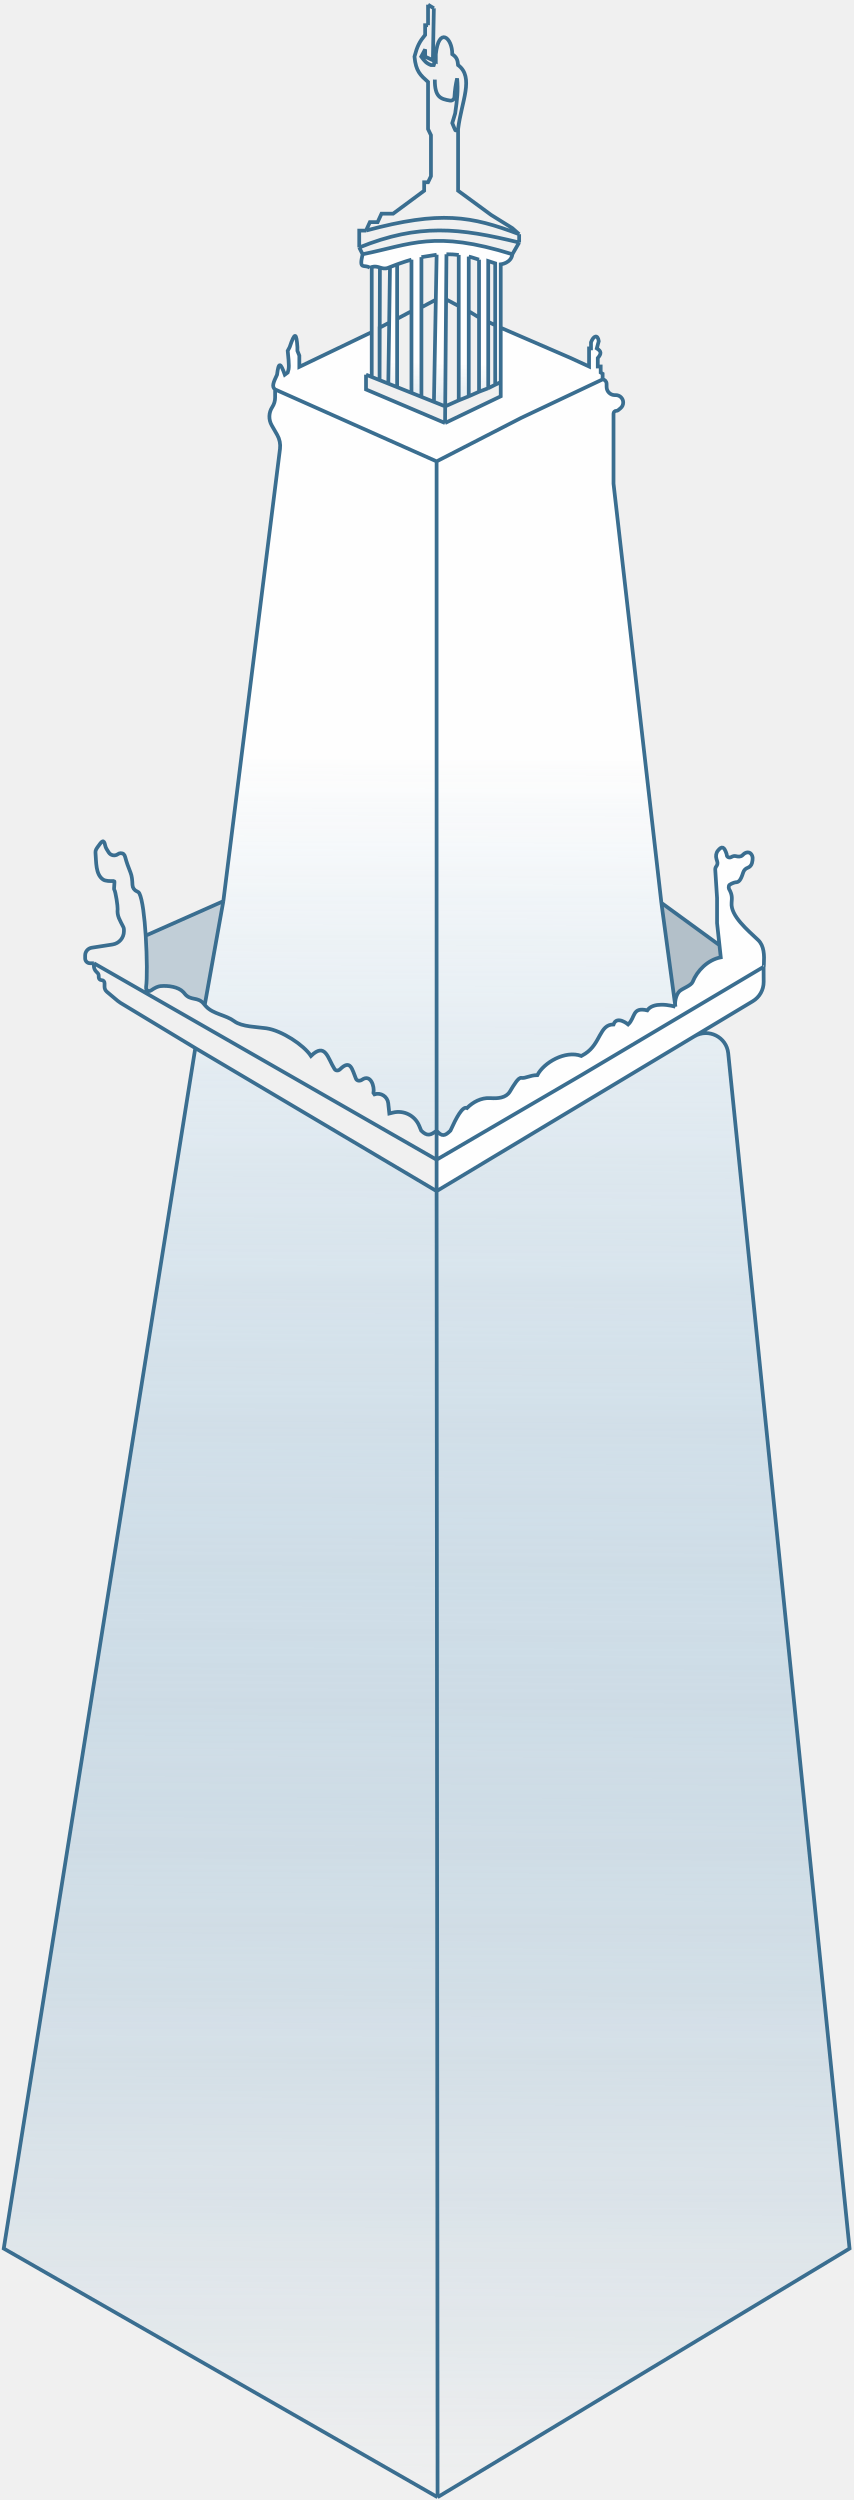
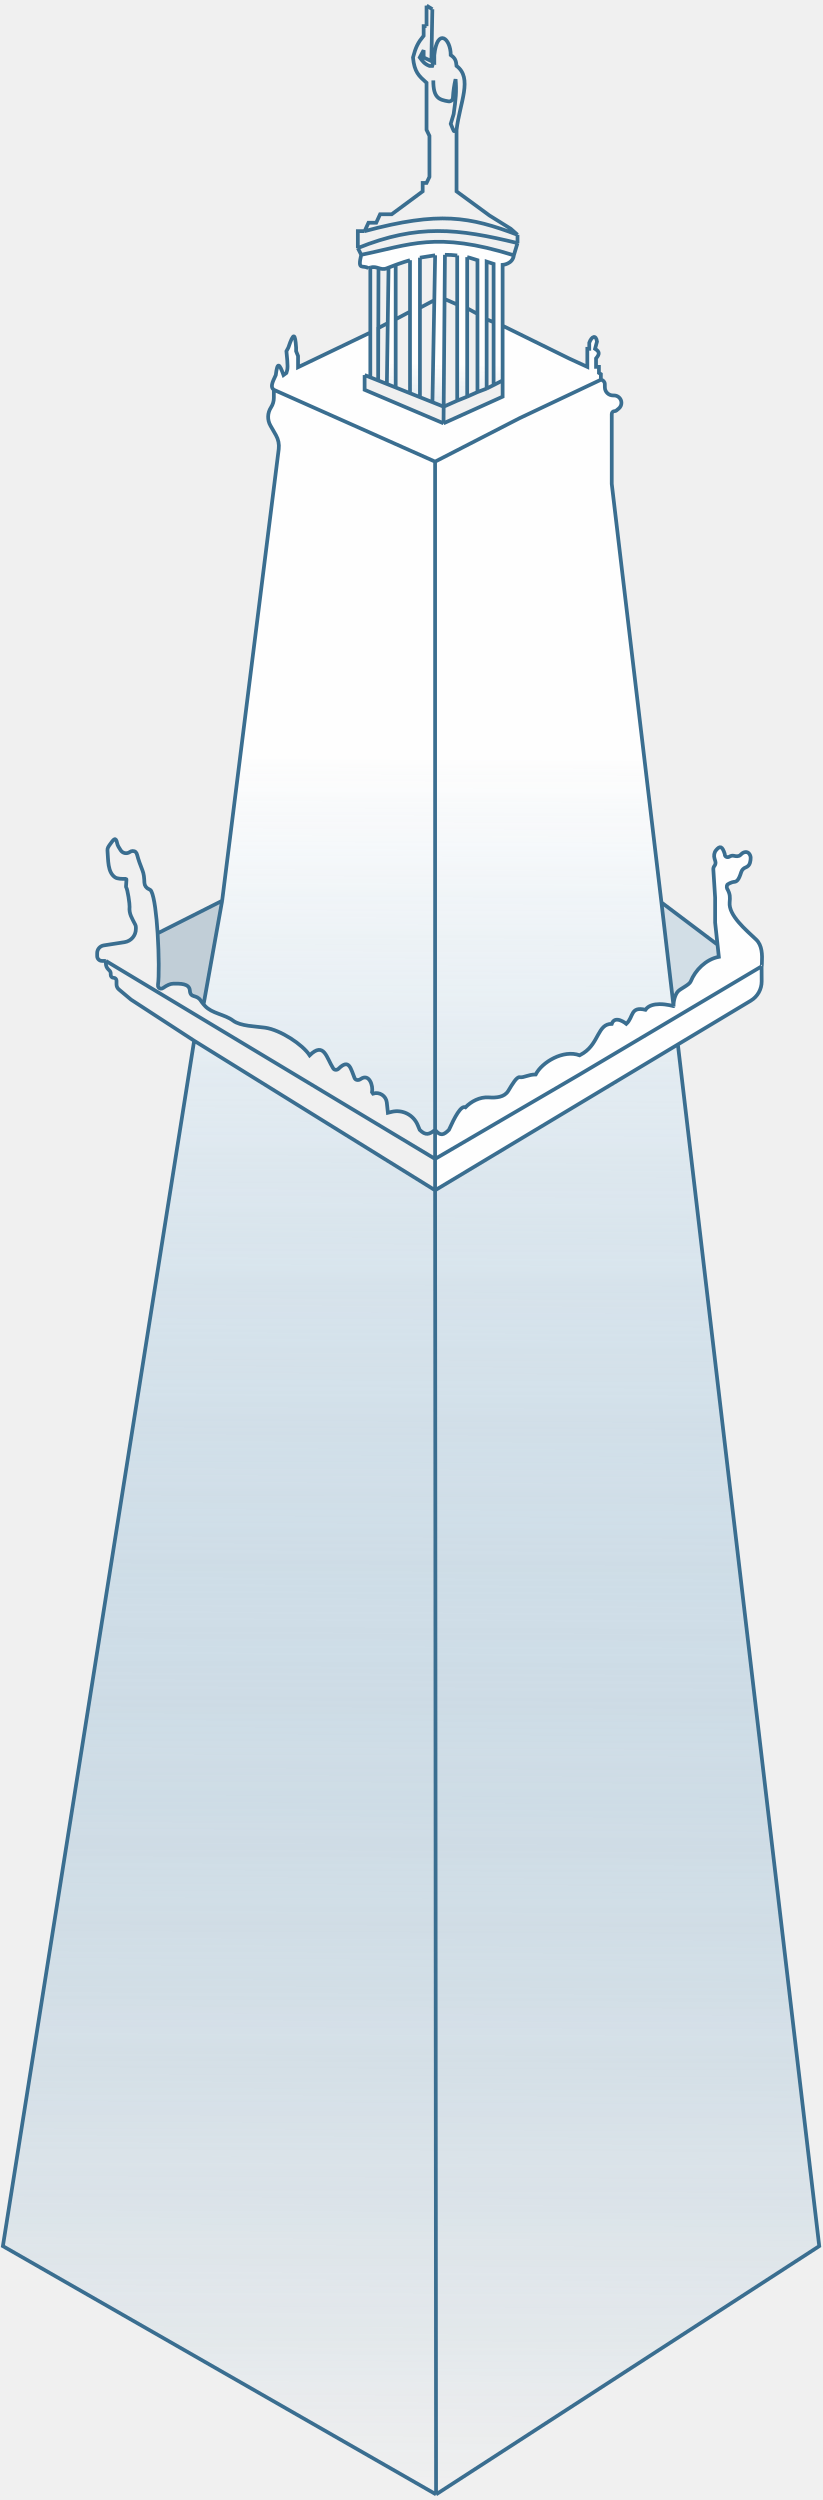
- <svg xmlns="http://www.w3.org/2000/svg" width="228" height="668" viewBox="0 0 228 668" fill="none">
+ <svg xmlns="http://www.w3.org/2000/svg" width="220" height="669" viewBox="0 0 220 669" fill="none">
  <g opacity="0.9">
-     <path d="M204.07 258.318C204.069 258.339 204.049 258.353 204.029 258.347L201.916 259.603L155.343 287.277L116.66 309.875V302.114C118.103 303.829 118.912 303.523 120.354 302.114C121.919 298.651 123.586 295.492 124.785 296.063C126.313 294.509 128.585 293.253 130.993 293.415C133.006 293.551 135.198 293.399 136.236 291.671C137.367 289.788 138.495 287.889 139.288 288.01C140.468 288.189 141.585 287.277 143.579 287.277C145.241 283.983 151.025 280.539 155.343 282.153C155.729 281.943 156.073 281.738 156.379 281.538C160.557 278.81 160.146 273.733 163.931 273.733C164.819 271.229 167.841 273.733 167.841 273.733C169.832 271.874 168.838 268.999 172.953 269.967C173.749 268.806 175.261 268.468 176.722 268.458C178.641 268.445 180.471 268.999 180.471 268.999L180.395 268.44C180.327 267.21 180.786 265.548 181.615 264.804C182.362 264.134 184.697 263.314 185.067 262.381C186.266 259.361 189.121 256.463 192.589 255.796L192.237 252.548L191.599 246.645V239.949L191.114 232.405C191.093 232.067 191.198 231.733 191.41 231.468C191.69 231.119 191.78 230.655 191.652 230.227L191.447 229.546C191.215 228.775 191.316 227.922 191.823 227.296C192.916 225.947 193.508 226.2 194.157 228.231C194.178 228.295 194.188 228.363 194.188 228.43C194.188 229.008 194.879 229.304 195.38 229.014C195.845 228.745 196.234 228.669 196.619 228.766C197.221 228.916 197.894 228.98 198.347 228.556L198.692 228.234C199.25 227.713 200.142 227.551 200.644 228.127C201.234 228.807 201.187 229.583 200.919 230.638C200.772 231.218 200.328 231.676 199.764 231.877C199.191 232.081 198.758 232.554 198.576 233.135C197.881 235.351 197.374 235.737 196.519 235.753C196.157 235.791 194.783 236.318 194.756 236.681L194.714 237.254C194.709 237.327 194.727 237.401 194.763 237.465C195.693 239.086 195.585 239.859 195.483 241.24C195.171 244.709 199.836 248.581 202.573 251.178C204.202 252.725 204.229 255.276 204.112 257.52L204.07 258.318Z" fill="white" />
-     <path d="M192.589 255.796C189.121 256.463 186.266 259.361 185.067 262.381C184.697 263.314 182.362 264.134 181.615 264.804C180.786 265.548 180.327 267.21 180.395 268.44L176.722 241.24L192.237 252.548L192.589 255.796Z" fill="#D9D9D9" />
-     <path d="M192.589 255.796C189.121 256.463 186.266 259.361 185.067 262.381C184.697 263.314 182.362 264.134 181.615 264.804C180.786 265.548 180.327 267.21 180.395 268.44L176.722 241.24L192.237 252.548L192.589 255.796Z" fill="#265F85" fill-opacity="0.25" />
-     <path d="M204.029 258.347L204.05 262.355C204.061 264.472 202.955 266.439 201.139 267.53L116.66 318.267V316.007V309.875L155.343 287.277L201.916 259.603L204.029 258.347Z" fill="white" />
-     <path d="M227 600.81L116.919 667.25L116.66 318.267L185.523 276.909C189.293 274.644 194.137 277.071 194.581 281.446L227 600.81Z" fill="url(#paint0_linear_26_390)" />
-     <path d="M163.931 127.051V129.237L176.722 241.24L180.395 268.44C180.406 268.64 180.431 268.828 180.471 268.999C180.471 268.999 178.641 268.445 176.722 268.458C175.261 268.468 173.749 268.806 172.953 269.967C168.838 268.999 169.832 271.874 167.841 273.733C167.841 273.733 164.819 271.229 163.931 273.733C160.146 273.733 160.557 278.81 156.379 281.538C156.073 281.738 155.729 281.943 155.343 282.153C151.025 280.539 145.241 283.983 143.579 287.277C141.585 287.277 140.468 288.189 139.288 288.01C138.495 287.889 137.367 289.788 136.236 291.671C135.198 293.399 133.006 293.551 130.993 293.415C128.585 293.253 126.313 294.509 124.785 296.063C123.586 295.492 121.919 298.651 120.354 302.114C118.912 303.523 118.103 303.829 116.66 302.114C116.66 232.275 116.66 193.12 116.66 123.282L139.288 111.647L161.022 101.367C161.613 101.431 162.064 101.926 162.073 102.52L162.086 103.417C162.104 104.614 163.08 105.575 164.277 105.575H164.544C165.636 105.575 166.521 106.461 166.521 107.553C166.521 108.14 166.26 108.698 165.807 109.073L165.179 109.596C165.042 109.709 164.87 109.771 164.692 109.771C164.272 109.771 163.931 110.112 163.931 110.532V115.48V124.669V127.051Z" fill="url(#paint1_linear_26_390)" />
-     <path d="M161.022 99.865V101.367L139.288 111.647L116.66 123.282L73.51 104.061C72.581 103.356 72.986 102.276 74.028 100.112C74.465 96.487 74.968 96.97 76.1 100.112L76.877 99.542C77.271 98.382 77.284 97.775 76.877 93.732L77.395 92.764C78.811 88.533 79.204 88.957 79.466 92.764V93.732L79.984 95.023V98.023L99.325 88.744V100.723L97.798 100.112V104.061L118.919 113.032L133.794 105.896V102.099V95.013V87.571L152.495 95.669L157.396 97.928V95.669V93.087H157.914V91.473C158.594 89.656 159.707 89.294 159.986 91.15L159.468 93.087C160.732 93.9 160.72 94.477 159.727 95.669V97.928H160.504V99.542L161.022 99.865Z" fill="url(#paint2_linear_26_390)" />
-     <path fill-rule="evenodd" clip-rule="evenodd" d="M99.339 71.347C99.352 71.343 99.364 71.339 99.376 71.336C99.389 71.332 99.402 71.329 99.415 71.325C99.39 71.332 99.365 71.339 99.339 71.347Z" fill="#D9D9D9" />
-     <path d="M133.794 70.635V76.011V87.571V95.013V102.099L132.316 102.801V86.914V70.367L130.453 69.754V85.98V103.736L127.996 104.67V99.143V84.849V69.38C127.221 69.16 126.016 68.717 125.249 68.556V83.147V105.896L122.574 106.971V81.785V68.119C121.493 67.994 120.403 67.931 119.292 67.935L119.193 79.986L118.956 108.58L115.945 107.375L116.448 80.084L116.67 68.064L112.603 68.707V82.126V106.037L109.944 104.973V83.147V69.38C108.95 69.665 107.925 69.993 106.862 70.367C106.614 70.454 106.364 70.543 106.112 70.635V85.189V103.44L103.754 102.496L103.989 86.21L104.202 71.366C104.054 71.425 103.904 71.485 103.754 71.546C102.875 71.902 102.201 71.696 101.513 71.486C100.886 71.295 100.247 71.1 99.43 71.321L99.415 71.325C99.402 71.329 99.389 71.332 99.376 71.336C99.364 71.339 99.352 71.343 99.339 71.347C99.334 71.348 99.33 71.35 99.325 71.351C99.168 71.4 99.005 71.464 98.834 71.546C97.351 70.483 95.828 72.386 96.892 67.935C109.895 65.32 115.969 61.405 136.902 67.935C136.604 70.317 133.794 70.635 133.794 70.635Z" fill="url(#paint3_linear_26_390)" />
-     <path d="M116.919 667.25L1 600.81L52.182 280.048L116.66 318.267L116.919 667.25Z" fill="url(#paint4_linear_26_390)" />
-     <path d="M72.747 108.774C73.245 108.016 73.51 107.128 73.51 106.221V104.061L116.66 123.282V302.114C115.055 303.363 114.155 303.684 112.55 302.114L111.994 300.788C110.852 298.067 107.901 296.58 105.035 297.281L104.029 297.527L103.736 294.785C103.545 292.994 101.751 291.838 100.041 292.402L99.793 292.036C100.12 290.255 99.028 286.876 96.729 288.508C96.17 288.905 95.367 288.854 95.104 288.22C94.059 285.695 93.691 282.934 90.84 285.725C90.413 286.143 89.719 286.154 89.397 285.65C87.573 282.798 86.963 278.39 83.091 282.153C81.182 279.246 75.326 275.373 71.18 274.759C68.697 274.391 64.597 274.384 62.595 272.87C60.354 271.175 56.946 270.992 55.057 268.913C54.87 268.706 54.743 268.566 54.706 268.522L59.673 240.798L74.815 119.93C74.977 118.638 74.714 117.33 74.067 116.201L72.6 113.64C71.729 112.12 71.785 110.239 72.747 108.774Z" fill="url(#paint5_linear_26_390)" />
-     <path fill-rule="evenodd" clip-rule="evenodd" d="M101.464 87.549L101.421 101.562V87.571L101.464 87.549Z" fill="#D9D9D9" />
-     <path fill-rule="evenodd" clip-rule="evenodd" d="M99.415 71.325C99.39 71.332 99.365 71.339 99.339 71.347L99.325 71.351C99.342 71.346 99.359 71.341 99.376 71.336C99.389 71.332 99.402 71.329 99.415 71.325Z" fill="#D9D9D9" />
-     <path d="M54.482 268.249C52.84 266.182 50.932 267.555 49.311 265.471C49.212 265.343 49.112 265.223 49.01 265.113C47.666 263.651 44.892 263.305 42.914 263.485C42.216 263.548 41.404 263.907 40.352 264.649C39.992 264.904 39.491 264.849 39.215 264.504C39.041 264.288 38.989 263.998 39.032 263.724C39.332 261.82 39.302 255.75 38.936 249.998L59.673 240.798L54.706 268.522C54.626 268.428 54.551 268.337 54.482 268.249Z" fill="#265F85" fill-opacity="0.25" />
-     <path d="M204.029 258.347L204.05 262.355C204.061 264.472 202.955 266.439 201.139 267.53L116.66 318.267M204.029 258.347V258.347C204.049 258.353 204.069 258.339 204.07 258.318L204.112 257.52C204.229 255.276 204.202 252.725 202.573 251.178C199.836 248.581 195.171 244.709 195.483 241.24C195.585 239.859 195.693 239.086 194.763 237.465C194.727 237.401 194.709 237.327 194.714 237.254L194.756 236.681C194.783 236.318 196.157 235.791 196.519 235.753V235.753C197.374 235.737 197.881 235.351 198.576 233.135C198.758 232.554 199.191 232.081 199.764 231.877V231.877C200.328 231.676 200.772 231.218 200.919 230.638C201.187 229.583 201.234 228.807 200.644 228.127C200.142 227.551 199.25 227.713 198.692 228.234L198.347 228.556C197.894 228.98 197.221 228.916 196.619 228.766C196.234 228.669 195.845 228.745 195.38 229.014C194.879 229.304 194.188 229.008 194.188 228.43V228.43C194.188 228.363 194.178 228.295 194.157 228.231C193.508 226.2 192.916 225.947 191.823 227.296C191.316 227.922 191.215 228.775 191.447 229.546L191.652 230.227C191.78 230.655 191.69 231.119 191.41 231.468V231.468C191.198 231.733 191.093 232.067 191.114 232.405L191.599 239.949V246.645L192.237 252.548M204.029 258.347L201.916 259.603L155.343 287.277L116.66 309.875M73.51 104.061V106.221C73.51 107.128 73.245 108.016 72.747 108.774V108.774C71.785 110.239 71.729 112.12 72.6 113.64L74.067 116.201C74.714 117.33 74.977 118.638 74.815 119.93L59.673 240.798M73.51 104.061C72.581 103.356 72.986 102.276 74.028 100.112C74.465 96.487 74.968 96.97 76.1 100.112L76.877 99.542C77.271 98.382 77.284 97.775 76.877 93.732L77.395 92.764C78.811 88.533 79.204 88.957 79.466 92.764V93.732L79.984 95.023V98.023L99.325 88.744M73.51 104.061L116.66 123.282M25.084 257.379H24.048V257.379C23.333 257.379 22.753 256.799 22.753 256.084V255.292C22.753 254.264 23.502 253.389 24.518 253.23L30.085 252.363C31.827 252.092 33.112 250.591 33.112 248.828V248.365C33.112 248.137 33.061 247.91 32.959 247.706C32.086 245.952 31.233 244.79 31.427 242.897C31.491 242.262 30.898 238.205 30.522 237.689V237.689C30.367 237.634 30.713 235.43 30.522 235.43C29.393 235.43 28.197 235.463 27.531 235.005C25.49 233.6 25.742 230.305 25.512 227.838V227.838C25.456 227.23 25.778 226.78 26.127 226.279C27.252 224.668 27.735 224.154 28.093 225.851C28.167 226.205 28.29 226.55 28.481 226.857L29.04 227.753C29.563 228.59 30.683 228.814 31.487 228.241V228.241C31.704 228.086 31.954 227.973 32.221 227.97C32.927 227.965 33.269 228.315 33.441 228.973C33.811 230.39 34.319 231.768 34.865 233.126C35.264 234.118 35.344 235.164 35.396 236.459C35.426 237.209 35.886 237.874 36.58 238.162V238.162C36.854 238.276 37.105 238.447 37.239 238.712C38.056 240.327 38.621 245.045 38.936 249.998M25.084 257.379V258.078C25.084 258.664 25.317 259.225 25.731 259.638L26.043 259.949C26.258 260.163 26.379 260.454 26.379 260.757V261.121C26.379 261.55 26.726 261.898 27.155 261.898V261.898C27.584 261.898 27.932 262.245 27.932 262.674V263.659C27.932 264.179 28.163 264.673 28.561 265.008L31.461 267.441C31.698 267.639 31.95 267.819 32.214 267.979L52.182 280.048M25.084 257.379L116.66 309.875M116.919 667.25L1 600.81L52.182 280.048M116.919 667.25L227 600.81L194.581 281.446C194.137 277.071 189.293 274.644 185.523 276.909L116.66 318.267M116.919 667.25L116.66 318.267M116.66 318.267V316.007V309.875M116.66 318.267L52.182 280.048M116.66 309.875V302.114M161.022 101.367V101.367C161.613 101.431 162.064 101.926 162.073 102.52L162.086 103.417C162.104 104.614 163.08 105.575 164.277 105.575H164.544C165.636 105.575 166.521 106.461 166.521 107.553V107.553C166.521 108.14 166.26 108.698 165.807 109.073L165.179 109.596C165.042 109.709 164.87 109.771 164.692 109.771V109.771C164.272 109.771 163.931 110.112 163.931 110.532V115.48V124.669V127.051V129.237L176.722 241.24M161.022 101.367V99.865L160.504 99.542V97.928H159.727V95.669C160.72 94.477 160.732 93.9 159.468 93.087L159.986 91.15C159.707 89.294 158.594 89.656 157.914 91.473V93.087H157.396V95.669V97.928L152.495 95.669L133.794 87.571M161.022 101.367L139.288 111.647L116.66 123.282M136.902 67.935C136.604 70.317 133.794 70.635 133.794 70.635V76.011V87.571M136.902 67.935C115.969 61.405 109.895 65.32 96.892 67.935M136.902 67.935L138.715 64.797M138.715 62.577L136.902 60.963L133.794 59.027L131.205 57.413L122.4 50.957V34.496M138.715 62.577C125.878 57.735 117.836 56.222 97.798 61.609M138.715 62.577V64.797M122.4 34.496C123.286 27.127 126.787 20.663 122.4 17.389C122.269 16.036 122.084 15.329 120.846 14.484C120.846 9.965 117.221 7.06 116.444 14.484V16.42C116.444 16.42 115.667 16.098 115.926 16.42C116.185 16.743 115.926 17.389 115.926 17.389H115.149C113.858 16.882 113.387 16.258 112.559 15.129L113.595 13.193V15.129L115.667 16.098L115.926 2.218M122.4 34.496C121.41 35.061 121.889 35.254 120.846 32.882L121.623 30.3C122.174 26.394 122.435 24.238 122.141 20.939C121.745 22.677 121.559 23.911 121.429 25.928C121.39 26.533 120.833 26.978 120.236 26.875C117.741 26.446 116.144 25.997 116.185 21.262M115.926 2.218C115.319 1.84 114.979 1.628 114.372 1.25M115.926 2.218L114.372 1.25M114.372 1.25C114.372 3.393 114.372 4.594 114.372 6.737M114.372 1.25V6.737M114.372 6.737H113.595V9.319C112.111 11.121 111.461 12.36 110.747 15.129C111.11 19.062 112.311 20.05 114.372 21.907V34.496L115.149 36.11V47.084L114.372 48.698H113.336V50.957L105.049 57.09H101.942L100.906 59.349H98.834L97.798 61.609M97.798 61.609H95.986V66.128M95.986 66.128L96.892 67.935M95.986 66.128C111.962 59.654 122.734 60.902 138.715 64.797M96.892 67.935C95.828 72.386 97.351 70.483 98.834 71.546M98.834 71.546C99.005 71.464 99.168 71.4 99.325 71.351M98.834 71.546C99.01 71.461 99.178 71.396 99.339 71.347M104.202 71.366L103.754 102.496M104.202 71.366C104.054 71.425 103.904 71.485 103.754 71.546M104.202 71.366L104.206 71.364M104.202 71.366L103.989 86.21M103.754 71.546C103.906 71.484 104.056 71.424 104.206 71.364M103.754 71.546C102.875 71.902 102.201 71.696 101.513 71.486M103.989 86.21L103.754 102.496M103.989 86.21L101.464 87.549M125.249 68.556C126.016 68.717 127.221 69.16 127.996 69.38M125.249 68.556V105.896M125.249 68.556V83.147M119.292 67.935C120.403 67.931 121.493 67.994 122.574 68.119M119.292 67.935C119.159 84.007 119.08 93.635 118.956 108.58M119.292 67.935L118.956 108.58M119.292 67.935L119.193 79.986M118.919 113.032L133.794 105.896V102.099M118.919 113.032L97.798 104.061V100.112M118.919 113.032C118.932 111.492 118.944 110.012 118.956 108.58M118.919 113.032L118.956 108.58M180.471 268.999C180.471 268.999 178.641 268.445 176.722 268.458C175.261 268.468 173.749 268.806 172.953 269.967C168.838 268.999 169.832 271.874 167.841 273.733C167.841 273.733 164.819 271.229 163.931 273.733C160.146 273.733 160.557 278.81 156.379 281.538C156.073 281.738 155.729 281.943 155.343 282.153C151.025 280.539 145.241 283.983 143.579 287.277C141.585 287.277 140.468 288.189 139.288 288.01C138.495 287.889 137.367 289.788 136.236 291.671C135.198 293.399 133.006 293.551 130.993 293.415C128.585 293.253 126.313 294.509 124.785 296.063C123.586 295.492 121.919 298.651 120.354 302.114C118.912 303.523 118.103 303.829 116.66 302.114M180.471 268.999L180.395 268.44M180.471 268.999C180.431 268.828 180.406 268.64 180.395 268.44M116.66 123.282C116.66 193.12 116.66 232.275 116.66 302.114M116.66 123.282V302.114M133.794 87.571V95.013V102.099M103.754 102.496L106.112 103.44M103.754 102.496L101.421 101.562M106.112 103.44V70.635M106.112 103.44L109.944 104.973M106.112 103.44V85.189M106.112 70.635C106.364 70.543 106.614 70.454 106.862 70.367C107.925 69.993 108.95 69.665 109.944 69.38M106.112 70.635C105.49 70.863 104.855 71.106 104.206 71.364M106.112 70.635V85.189M116.67 68.064L115.945 107.375M116.67 68.064L112.603 68.707M116.67 68.064L116.448 80.084M115.945 107.375L112.603 106.037M115.945 107.375L116.448 80.084M115.945 107.375L118.956 108.58M127.996 69.38V99.143M127.996 69.38V84.849M127.996 99.143V104.67M127.996 99.143V84.849M109.944 69.38V104.973M109.944 69.38V83.147M109.944 104.973V83.147M109.944 104.973L112.603 106.037M112.603 68.707V106.037M112.603 68.707V82.126M112.603 106.037V82.126M122.574 68.119V106.971M122.574 68.119V81.785M97.798 100.112L118.956 108.58M97.798 100.112L99.325 100.723M118.956 108.58L122.574 106.971M118.956 108.58L119.193 79.986M130.453 103.736L127.996 104.67M130.453 103.736L132.316 102.801M130.453 103.736V85.98M127.996 104.67L125.249 105.896M125.249 105.896L122.574 106.971M125.249 105.896V83.147M122.574 106.971V81.785M99.325 100.723V88.744M99.325 100.723L101.421 101.562M99.325 71.351V88.744M99.325 71.351L99.339 71.347M99.325 71.351C99.342 71.346 99.359 71.341 99.376 71.336M99.325 71.351C99.33 71.35 99.334 71.348 99.339 71.347M101.421 101.562V87.571L101.464 87.549M101.421 101.562L101.464 87.549M101.513 71.486C100.886 71.295 100.247 71.1 99.43 71.321M101.513 71.486L101.464 87.549M109.944 83.147L106.112 85.189M116.448 80.084L112.603 82.126M119.193 79.986L122.574 81.785M125.249 83.147L127.996 84.849M54.706 268.522C54.743 268.566 54.87 268.706 55.057 268.913C56.946 270.992 60.354 271.175 62.595 272.87V272.87C64.597 274.384 68.697 274.391 71.18 274.759C75.326 275.373 81.182 279.246 83.091 282.153C86.963 278.39 87.573 282.798 89.397 285.65C89.719 286.153 90.413 286.143 90.84 285.725C93.691 282.934 94.059 285.695 95.104 288.22C95.367 288.854 96.17 288.905 96.729 288.508C99.028 286.876 100.12 290.255 99.793 292.036L100.041 292.402V292.402C101.751 291.838 103.545 292.994 103.736 294.785L104.029 297.527L105.035 297.281C107.901 296.58 110.852 298.067 111.994 300.788L112.55 302.114C114.155 303.684 115.055 303.363 116.66 302.114M54.706 268.522C54.626 268.428 54.551 268.337 54.482 268.249C52.84 266.182 50.932 267.555 49.311 265.471C49.212 265.343 49.112 265.223 49.01 265.113C47.666 263.651 44.892 263.305 42.914 263.485C42.216 263.548 41.404 263.907 40.352 264.649C39.992 264.904 39.491 264.849 39.215 264.504V264.504C39.041 264.288 38.989 263.998 39.032 263.724C39.332 261.82 39.302 255.75 38.936 249.998M54.706 268.522L59.673 240.798M176.722 241.24L192.237 252.548M176.722 241.24L180.395 268.44M192.237 252.548L192.589 255.796C189.121 256.463 186.266 259.361 185.067 262.381C184.697 263.314 182.362 264.134 181.615 264.804C180.786 265.548 180.327 267.21 180.395 268.44M133.794 102.099L132.316 102.801M132.316 102.801V86.914M99.43 71.321C99.425 71.322 99.42 71.324 99.415 71.325M99.43 71.321L99.415 71.325M132.316 86.914V70.367L130.453 69.754V85.98M132.316 86.914L130.453 85.98M38.936 249.998L59.673 240.798M99.376 71.336C99.389 71.332 99.402 71.329 99.415 71.325M99.376 71.336C99.364 71.339 99.352 71.343 99.339 71.347M99.415 71.325C99.39 71.332 99.365 71.339 99.339 71.347" stroke="#265F85" />
+     <path d="M203.841 258.568C203.84 258.589 203.82 258.603 203.8 258.597L201.687 259.853L155.115 287.527L116.431 310.125V302.364C117.874 304.079 118.683 303.773 120.126 302.364C121.69 298.901 123.357 295.742 124.557 296.313C126.084 294.759 128.356 293.503 130.765 293.665C132.777 293.801 134.969 293.649 136.008 291.921C137.139 290.038 138.267 288.139 139.059 288.26C140.239 288.439 141.357 287.527 143.351 287.527C145.013 284.233 150.796 280.789 155.115 282.403C155.501 282.193 155.844 281.988 156.151 281.788C160.328 279.06 159.918 273.983 163.703 273.983C164.591 271.479 167.613 273.983 167.613 273.983C169.603 272.124 168.61 269.249 172.724 270.217C173.521 269.056 175.033 268.718 176.493 268.708C178.412 268.695 180.242 269.249 180.242 269.249C180.174 268.021 180.608 266.204 181.414 265.308C182.084 264.562 184.468 263.564 184.838 262.631C186.038 259.611 188.892 256.713 192.36 256.046L192.009 252.798L191.37 246.895V240.199L190.886 232.655C190.864 232.317 190.97 231.983 191.182 231.718C191.462 231.369 191.552 230.905 191.423 230.477L191.218 229.796C190.986 229.025 191.087 228.172 191.594 227.546C192.688 226.197 193.28 226.45 193.929 228.481C193.949 228.545 193.96 228.613 193.96 228.68C193.96 229.258 194.651 229.554 195.151 229.264C195.616 228.995 196.005 228.919 196.391 229.016C196.992 229.166 197.665 229.23 198.118 228.806L198.463 228.484C199.021 227.963 199.914 227.801 200.415 228.377C201.006 229.057 200.959 229.833 200.691 230.888C200.543 231.468 200.1 231.926 199.535 232.127C198.962 232.331 198.529 232.804 198.347 233.385C197.652 235.601 197.145 235.987 196.29 236.003C195.928 236.041 194.554 236.568 194.528 236.931L194.486 237.504C194.48 237.577 194.498 237.651 194.535 237.715C195.465 239.336 195.356 240.109 195.254 241.49C194.942 244.959 199.608 248.831 202.344 251.428C203.974 252.975 204.001 255.526 203.883 257.77L203.841 258.568Z" fill="white" />
+     <path d="M192.36 256.046C188.892 256.713 186.038 259.611 184.838 262.631C184.468 263.564 182.084 264.562 181.414 265.308C180.608 266.204 180.174 268.021 180.242 269.249L177 241.49L192.009 252.798L192.36 256.046Z" fill="#D9D9D9" />
+     <path d="M192.36 256.046C188.892 256.713 186.038 259.611 184.838 262.631C184.468 263.564 182.084 264.562 181.414 265.308C180.608 266.204 180.174 268.021 180.242 269.249L177 241.49L192.009 252.798L192.36 256.046Z" fill="#CEDBE4" />
+     <path d="M203.8 258.597L203.821 262.605C203.832 264.722 202.726 266.689 200.91 267.78L116.431 318.517V316.257V310.125L155.115 287.527L201.687 259.853L203.8 258.597Z" fill="white" />
+     <path d="M219.229 601.06L116.69 667.5L116.431 318.517L181.396 279.5L219.229 601.06Z" fill="url(#paint0_linear_20_326)" />
+     <path d="M163.703 127.301V129.487L177 241.49L180.242 269.249C180.253 269.448 180.203 269.078 180.242 269.249C180.242 269.249 178.412 268.695 176.493 268.708C175.033 268.718 173.521 269.056 172.724 270.217C168.61 269.249 169.603 272.124 167.613 273.983C167.613 273.983 164.591 271.479 163.703 273.983C159.918 273.983 160.328 279.06 156.151 281.788C155.844 281.988 155.501 282.193 155.115 282.403C150.796 280.789 145.013 284.233 143.351 287.527C141.357 287.527 140.239 288.439 139.059 288.26C138.267 288.139 137.139 290.038 136.008 291.921C134.969 293.649 132.777 293.801 130.765 293.665C128.356 293.503 126.084 294.759 124.557 296.313C123.357 295.742 121.69 298.901 120.126 302.364C118.683 303.773 117.874 304.079 116.431 302.364C116.431 232.525 116.431 193.37 116.431 123.532L139.059 111.897L160.793 101.617C161.385 101.681 161.836 102.176 161.845 102.77L161.858 103.667C161.876 104.864 162.851 105.825 164.048 105.825H164.315C165.407 105.825 166.292 106.711 166.292 107.803C166.292 108.39 166.031 108.948 165.579 109.323L164.95 109.846C164.813 109.959 164.641 110.021 164.464 110.021C164.043 110.021 163.703 110.362 163.703 110.782V115.73V124.919V127.301Z" fill="url(#paint1_linear_20_326)" />
+     <path d="M160.793 100.115V101.617L139.059 111.897L116.431 123.532L73.282 104.311C72.352 103.606 72.757 102.526 73.8 100.362C74.236 96.737 74.739 97.22 75.871 100.362L76.648 99.792C77.043 98.632 77.056 98.025 76.648 93.982L77.166 93.014C78.583 88.783 78.976 89.207 79.238 93.014V93.982L79.756 95.273V98.273L99.096 88.994V100.973L97.57 100.362V104.311L118.69 113.282L134.5 106.146V101.812V95.273V87.164L152.266 95.919L157.168 98.178V95.919V93.337H157.686V91.723C158.365 89.906 159.479 89.544 159.757 91.4L159.239 93.337C160.504 94.15 160.491 94.727 159.498 95.919V98.178H160.275V99.792L160.793 100.115Z" fill="url(#paint2_linear_20_326)" />
+     <path fill-rule="evenodd" clip-rule="evenodd" d="M99.111 71.597C99.123 71.593 99.135 71.589 99.148 71.586C99.161 71.582 99.174 71.579 99.186 71.575C99.161 71.582 99.136 71.589 99.111 71.597Z" fill="#D9D9D9" />
+     <path d="M134.5 70.885V75.5V87.164V95.273V101.812L132.087 103.051V86.23V70.617L130.225 70.004V85.439V103.986L127.767 104.92V99.393V84V69.63C126.993 69.41 125.788 68.967 125.02 68.806V82.496V106.146L122.345 107.221V81.5V68.369C121.264 68.244 120.175 68.181 119.064 68.185L118.966 80L118.727 108.83L115.716 107.625L116.22 80.334L116.442 68.314L112.375 68.957V82.376V106.287L109.716 105.223V83.397V69.63C108.722 69.915 107.696 70.243 106.633 70.617C106.386 70.704 106.136 70.793 105.884 70.885V85.439V103.69L103.526 102.746L103.76 86.46L103.974 71.616C103.825 71.675 103.676 71.735 103.526 71.796C102.647 72.152 101.973 71.946 101.284 71.736C100.658 71.545 100.019 71.35 99.202 71.571L99.186 71.575C99.174 71.579 99.161 71.582 99.148 71.586C99.135 71.589 99.123 71.593 99.111 71.597C99.106 71.598 99.101 71.6 99.096 71.601C98.94 71.65 98.776 71.714 98.606 71.796C97.123 70.733 95.6 72.636 96.663 68.185C109.667 65.57 116.567 61.784 137.5 68.314C137.202 70.696 134.5 70.885 134.5 70.885Z" fill="url(#paint3_linear_20_326)" />
+     <path d="M116.69 667.5L0.771 601.06L51.954 278.5L116.431 318.517L116.69 667.5Z" fill="url(#paint4_linear_20_326)" />
+     <path d="M72.519 109.024C73.016 108.266 73.282 107.378 73.282 106.471V104.311L116.431 123.532V302.364C114.826 303.613 113.926 303.934 112.321 302.364L111.765 301.038C110.624 298.317 107.673 296.83 104.806 297.531L103.801 297.777L103.508 295.035C103.317 293.244 101.522 292.088 99.813 292.652L99.564 292.286C99.892 290.505 98.799 287.126 96.501 288.758C95.942 289.155 95.138 289.104 94.876 288.47C93.831 285.945 93.463 283.184 90.611 285.975C90.184 286.393 89.491 286.404 89.169 285.9C87.345 283.048 86.734 278.64 82.863 282.403C80.954 279.496 75.097 275.623 70.951 275.009C68.469 274.641 64.368 274.634 62.366 273.12C60.126 271.425 56.718 271.242 54.828 269.163C54.641 268.956 54.514 268.816 54.477 268.772L59.444 241.048L74.586 120.18C74.748 118.888 74.486 117.58 73.838 116.451L72.371 113.89C71.5 112.37 71.557 110.489 72.519 109.024Z" fill="url(#paint5_linear_20_326)" />
+     <path fill-rule="evenodd" clip-rule="evenodd" d="M101.235 87.799L101.193 101.812V87.821L101.235 87.799Z" fill="#D9D9D9" />
+     <path fill-rule="evenodd" clip-rule="evenodd" d="M99.186 71.575C99.161 71.582 99.136 71.589 99.111 71.597L99.096 71.601C99.114 71.596 99.131 71.591 99.148 71.586C99.161 71.582 99.174 71.579 99.186 71.575Z" fill="#D9D9D9" />
+     <path d="M53.775 267.833C52.584 265.963 50.959 267.26 50.802 265.048C50.668 263.167 48.226 263.2 46.34 263.236C45.602 263.25 44.742 263.604 43.599 264.41C43.239 264.665 42.738 264.61 42.462 264.266C42.288 264.049 42.236 263.759 42.279 263.485C42.579 261.581 42.549 255.511 42.183 249.759L59.444 241.048L54.477 268.772C54.164 268.404 53.938 268.09 53.775 267.833Z" fill="#265F85" fill-opacity="0.25" />
+     <path d="M203.8 258.597L203.821 262.605C203.832 264.722 202.726 266.689 200.91 267.78L116.431 318.517M203.8 258.597V258.597C203.82 258.603 203.84 258.589 203.841 258.568L203.883 257.77C204.001 255.526 203.974 252.975 202.344 251.428C199.608 248.831 194.942 244.959 195.254 241.49C195.356 240.109 195.465 239.336 194.535 237.715C194.498 237.651 194.48 237.577 194.486 237.504L194.528 236.931C194.554 236.568 195.928 236.041 196.29 236.003V236.003C197.145 235.987 197.652 235.601 198.347 233.385C198.529 232.804 198.962 232.331 199.535 232.127V232.127C200.1 231.926 200.543 231.468 200.691 230.888C200.959 229.833 201.006 229.057 200.415 228.377C199.914 227.801 199.021 227.963 198.463 228.484L198.118 228.806C197.665 229.23 196.992 229.166 196.391 229.016C196.005 228.919 195.616 228.995 195.151 229.264C194.651 229.554 193.96 229.258 193.96 228.68V228.68C193.96 228.613 193.949 228.545 193.929 228.481C193.28 226.45 192.688 226.197 191.594 227.546C191.087 228.172 190.986 229.025 191.218 229.796L191.423 230.477C191.552 230.905 191.462 231.369 191.182 231.718V231.718C190.97 231.983 190.864 232.317 190.886 232.655L191.37 240.199V246.895L192.009 252.798M203.8 258.597L201.687 259.853L155.115 287.527L116.431 310.125M73.282 104.311V106.471C73.282 107.378 73.016 108.266 72.519 109.024V109.024C71.557 110.489 71.5 112.37 72.371 113.89L73.838 116.451C74.486 117.58 74.748 118.888 74.586 120.18L59.444 241.048M73.282 104.311C72.352 103.606 72.757 102.526 73.8 100.362C74.236 96.737 74.739 97.22 75.871 100.362L76.648 99.792C77.043 98.632 77.056 98.025 76.648 93.982L77.166 93.014C78.583 88.783 78.976 89.207 79.238 93.014V93.982L79.756 95.273V98.273L99.096 88.994M73.282 104.311L116.431 123.532M28.331 257.14H27.295V257.14C26.58 257.14 26 256.56 26 255.845V255.053C26 254.025 26.749 253.15 27.765 252.991L33.332 252.124C35.074 251.853 36.359 250.352 36.359 248.589V248.126C36.359 247.898 36.308 247.671 36.206 247.467C35.333 245.713 34.48 244.551 34.674 242.658C34.738 242.023 34.145 237.966 33.769 237.45V237.45C33.614 237.395 33.96 235.191 33.769 235.191C32.64 235.191 31.444 235.224 30.778 234.766C28.737 233.361 28.989 230.066 28.759 227.599V227.599C28.703 226.991 29.025 226.541 29.374 226.04C30.499 224.429 30.982 223.915 31.34 225.612C31.414 225.966 31.537 226.311 31.728 226.618L32.287 227.514C32.81 228.351 33.93 228.575 34.734 228.002V228.002C34.951 227.848 35.201 227.734 35.468 227.732C36.174 227.726 36.516 228.076 36.688 228.734C37.058 230.151 37.566 231.529 38.112 232.887C38.511 233.879 38.591 234.925 38.643 236.22C38.673 236.97 39.133 237.635 39.826 237.923V237.923C40.1 238.037 40.352 238.208 40.486 238.473C41.303 240.088 41.868 244.806 42.183 249.759M28.331 257.14V257.839C28.331 258.425 28.564 258.986 28.978 259.399L29.29 259.71C29.505 259.924 29.625 260.215 29.625 260.518V260.882C29.625 261.311 29.973 261.659 30.402 261.659V261.659C30.831 261.659 31.179 262.006 31.179 262.435V263.42C31.179 263.94 31.41 264.434 31.808 264.769L35.064 267.5L51.954 278.5M28.331 257.14L116.431 310.125M116.69 667.5L0.771 601.06L51.954 278.5M116.69 667.5L219.229 601.06L181.396 279.5L116.431 318.517M116.69 667.5L116.431 318.517M116.431 318.517V316.257V310.125M116.431 318.517L51.954 278.5M116.431 310.125V302.364M160.793 101.617V101.617C161.385 101.681 161.836 102.176 161.845 102.77L161.858 103.667C161.876 104.864 162.851 105.825 164.048 105.825H164.315C165.407 105.825 166.292 106.711 166.292 107.803V107.803C166.292 108.39 166.031 108.948 165.579 109.323L164.95 109.846C164.813 109.959 164.641 110.021 164.464 110.021V110.021C164.043 110.021 163.703 110.362 163.703 110.782V115.73V124.919V127.301V129.487L177 241.49M160.793 101.617V100.115L160.275 99.792V98.178H159.498V95.919C160.491 94.727 160.504 94.15 159.239 93.337L159.757 91.4C159.479 89.544 158.365 89.906 157.686 91.723V93.337H157.168V95.919V98.178L152.266 95.919L134.5 87.164M160.793 101.617L139.059 111.897L116.431 123.532M137.5 68.314C137.202 70.696 134.5 70.885 134.5 70.885V75.5V87.164M137.5 68.314C116.567 61.784 109.667 65.57 96.663 68.185M137.5 68.314L138.486 65.047M138.486 62.827L136.673 61.213L133.566 59.277L130.976 57.663L122.171 51.207V34.746M138.486 62.827C125.65 57.985 117.607 56.472 97.57 61.859M138.486 62.827V65.047M122.171 34.746C123.058 27.377 126.558 20.913 122.171 17.639C122.041 16.286 121.856 15.579 120.618 14.734C120.618 10.215 116.992 7.31 116.215 14.734V16.67C116.215 16.67 115.438 16.348 115.697 16.67C115.956 16.993 115.697 17.639 115.697 17.639H114.92C113.63 17.132 113.158 16.508 112.331 15.379L113.367 13.443V15.379L115.438 16.348L115.697 2.468M122.171 34.746C121.182 35.311 121.661 35.504 120.618 33.132L121.394 30.55C121.946 26.644 122.207 24.488 121.912 21.189C121.516 22.927 121.331 24.161 121.2 26.178C121.161 26.783 120.604 27.228 120.007 27.125C117.513 26.696 115.915 26.247 115.956 21.512M115.697 2.468C115.09 2.09 114.75 1.878 114.143 1.5M115.697 2.468L114.143 1.5M114.143 1.5C114.143 3.643 114.143 4.844 114.143 6.987M114.143 1.5V6.987M114.143 6.987H113.367V9.569C111.883 11.371 111.233 12.61 110.518 15.379C110.882 19.312 112.082 20.3 114.143 22.157V34.746L114.92 36.36V47.334L114.143 48.948H113.108V51.207L104.821 57.34H101.713L100.677 59.599H98.606L97.57 61.859M97.57 61.859H95.757V66.378M95.757 66.378L96.663 68.185M95.757 66.378C111.733 59.904 122.505 61.152 138.486 65.047M96.663 68.185C95.6 72.636 97.123 70.733 98.606 71.796M98.606 71.796C98.776 71.714 98.94 71.65 99.096 71.601M98.606 71.796C98.782 71.711 98.95 71.646 99.111 71.597M103.974 71.616L103.526 102.746M103.974 71.616C103.825 71.675 103.676 71.735 103.526 71.796M103.974 71.616L103.977 71.614M103.974 71.616L103.76 86.46M103.526 71.796C103.677 71.734 103.828 71.674 103.977 71.614M103.526 71.796C102.647 72.152 101.973 71.946 101.284 71.736M103.76 86.46L103.526 102.746M103.76 86.46L101.235 87.799M125.02 68.806C125.788 68.967 126.993 69.41 127.767 69.63V84M125.02 68.806V106.146M125.02 68.806V82.496M119.064 68.185C120.175 68.181 121.264 68.244 122.345 68.369M119.064 68.185C118.931 84.257 118.851 93.885 118.727 108.83M119.064 68.185L118.727 108.83M119.064 68.185L118.966 80M118.69 113.282L134.5 106.146V101.812M118.69 113.282L97.57 104.311V100.362M118.69 113.282C118.703 111.742 118.715 110.262 118.727 108.83M118.69 113.282L118.727 108.83M180.242 269.249C180.242 269.249 178.412 268.695 176.493 268.708C175.033 268.718 173.521 269.056 172.724 270.217C168.61 269.249 169.603 272.124 167.613 273.983C167.613 273.983 164.591 271.479 163.703 273.983C159.918 273.983 160.328 279.06 156.151 281.788C155.844 281.988 155.501 282.193 155.115 282.403C150.796 280.789 145.013 284.233 143.351 287.527C141.357 287.527 140.239 288.439 139.059 288.26C138.267 288.139 137.139 290.038 136.008 291.921C134.969 293.649 132.777 293.801 130.765 293.665C128.356 293.503 126.084 294.759 124.557 296.313C123.357 295.742 121.69 298.901 120.126 302.364C118.683 303.773 117.874 304.079 116.431 302.364M180.242 269.249C180.174 268.021 180.608 266.204 181.414 265.308C182.085 264.562 184.468 263.564 184.838 262.631C186.038 259.611 188.892 256.713 192.36 256.046L192.009 252.798M180.242 269.249L177 241.49M180.242 269.249C180.253 269.448 180.203 269.078 180.242 269.249ZM116.431 123.532C116.431 193.37 116.431 232.525 116.431 302.364M116.431 123.532V302.364M134.5 87.164V95.273V101.812M103.526 102.746L105.884 103.69M103.526 102.746L101.193 101.812M105.884 103.69V70.885M105.884 103.69L109.716 105.223M105.884 103.69V85.439M105.884 70.885C106.136 70.793 106.386 70.704 106.633 70.617C107.696 70.243 108.722 69.915 109.716 69.63M105.884 70.885C105.261 71.113 104.626 71.356 103.977 71.614M105.884 70.885V85.439M116.442 68.314L115.716 107.625M116.442 68.314L112.375 68.957M116.442 68.314L116.22 80.334M115.716 107.625L112.375 106.287M115.716 107.625L116.22 80.334M115.716 107.625L118.727 108.83M109.716 69.63V105.223M109.716 69.63V83.397M109.716 105.223V83.397M109.716 105.223L112.375 106.287M112.375 68.957V106.287M112.375 68.957V82.376M112.375 106.287V82.376M122.345 68.369V107.221M122.345 68.369V81.5M97.57 100.362L118.727 108.83M97.57 100.362L99.096 100.973M118.727 108.83L122.345 107.221M118.727 108.83L118.966 80M130.225 103.986L127.767 104.92M130.225 103.986L132.087 103.051M130.225 103.986V85.439M127.767 104.92V99.393V84M127.767 104.92L125.02 106.146M125.02 106.146L122.345 107.221M125.02 106.146V82.496M122.345 107.221V81.5M99.096 100.973V88.994M99.096 100.973L101.193 101.812M99.096 71.601V88.994M99.096 71.601L99.111 71.597M99.096 71.601C99.114 71.596 99.131 71.591 99.148 71.586M99.096 71.601C99.101 71.6 99.106 71.598 99.111 71.597M101.193 101.812V87.821L101.235 87.799M101.193 101.812L101.235 87.799M101.284 71.736C100.658 71.545 100.019 71.35 99.202 71.571M101.284 71.736L101.235 87.799M109.716 83.397L105.884 85.439M116.22 80.334L112.375 82.376M118.966 80L122.345 81.5M125.02 82.496L127.767 84M54.477 268.772C54.514 268.816 54.641 268.956 54.828 269.163C56.718 271.242 60.126 271.425 62.366 273.12V273.12C64.368 274.634 68.469 274.641 70.951 275.009C75.097 275.623 80.954 279.496 82.863 282.403C86.734 278.64 87.345 283.048 89.169 285.9C89.491 286.403 90.184 286.393 90.611 285.975C93.463 283.184 93.831 285.945 94.876 288.47C95.138 289.104 95.942 289.155 96.501 288.758C98.799 287.126 99.892 290.505 99.564 292.286L99.813 292.652V292.652C101.522 292.088 103.317 293.244 103.508 295.035L103.801 297.777L104.806 297.531C107.673 296.83 110.624 298.317 111.765 301.038L112.321 302.364C113.926 303.934 114.826 303.613 116.431 302.364M54.477 268.772C54.164 268.404 53.938 268.09 53.775 267.833C52.584 265.963 50.959 267.26 50.802 265.048V265.048C50.668 263.167 48.226 263.2 46.34 263.236C45.602 263.25 44.742 263.604 43.599 264.41C43.239 264.665 42.738 264.61 42.462 264.266V264.266C42.288 264.049 42.236 263.759 42.279 263.485C42.579 261.581 42.549 255.511 42.183 249.759M54.477 268.772L59.444 241.048M177 241.49L192.009 252.798M134.5 101.812L132.087 103.051M132.087 103.051V86.23M99.202 71.571C99.197 71.572 99.191 71.574 99.186 71.575M99.202 71.571L99.186 71.575M132.087 86.23V70.617L130.225 70.004V85.439M132.087 86.23L130.225 85.439M42.183 249.759L59.444 241.048M99.148 71.586C99.161 71.582 99.174 71.579 99.186 71.575M99.148 71.586C99.135 71.589 99.123 71.593 99.111 71.597M99.186 71.575C99.161 71.582 99.136 71.589 99.111 71.597" stroke="#265F85" />
  </g>
  <defs>
-     <linearGradient id="paint0_linear_26_390" x1="114.753" y1="202.487" x2="112.849" y2="667.245" gradientUnits="userSpaceOnUse">
+     <linearGradient id="paint0_linear_20_326" x1="110.728" y1="202.737" x2="108.758" y2="667.495" gradientUnits="userSpaceOnUse">
      <stop stop-color="white" />
      <stop offset="1" stop-color="#4C8CB8" stop-opacity="0" />
    </linearGradient>
-     <linearGradient id="paint1_linear_26_390" x1="114.753" y1="202.487" x2="112.849" y2="667.245" gradientUnits="userSpaceOnUse">
+     <linearGradient id="paint1_linear_20_326" x1="110.728" y1="202.737" x2="108.758" y2="667.495" gradientUnits="userSpaceOnUse">
      <stop stop-color="white" />
      <stop offset="1" stop-color="#4C8CB8" stop-opacity="0" />
    </linearGradient>
-     <linearGradient id="paint2_linear_26_390" x1="124.245" y1="73.831" x2="154.049" y2="142.984" gradientUnits="userSpaceOnUse">
+     <linearGradient id="paint2_linear_20_326" x1="119.903" y1="74.081" x2="150.401" y2="142.481" gradientUnits="userSpaceOnUse">
      <stop stop-color="white" />
    </linearGradient>
-     <linearGradient id="paint3_linear_26_390" x1="117.415" y1="97.194" x2="116.027" y2="152.95" gradientUnits="userSpaceOnUse">
+     <linearGradient id="paint3_linear_20_326" x1="113.301" y1="97.444" x2="111.865" y2="153.197" gradientUnits="userSpaceOnUse">
      <stop stop-color="white" />
      <stop offset="1" stop-color="#4C8CB8" stop-opacity="0" />
    </linearGradient>
-     <linearGradient id="paint4_linear_26_390" x1="114.753" y1="202.487" x2="112.849" y2="667.245" gradientUnits="userSpaceOnUse">
+     <linearGradient id="paint4_linear_20_326" x1="110.728" y1="202.737" x2="108.758" y2="667.495" gradientUnits="userSpaceOnUse">
      <stop stop-color="white" />
      <stop offset="1" stop-color="#4C8CB8" stop-opacity="0" />
    </linearGradient>
-     <linearGradient id="paint5_linear_26_390" x1="114.753" y1="202.487" x2="112.849" y2="667.245" gradientUnits="userSpaceOnUse">
+     <linearGradient id="paint5_linear_20_326" x1="110.728" y1="202.737" x2="108.758" y2="667.495" gradientUnits="userSpaceOnUse">
      <stop stop-color="white" />
      <stop offset="1" stop-color="#4C8CB8" stop-opacity="0" />
    </linearGradient>
  </defs>
</svg>
